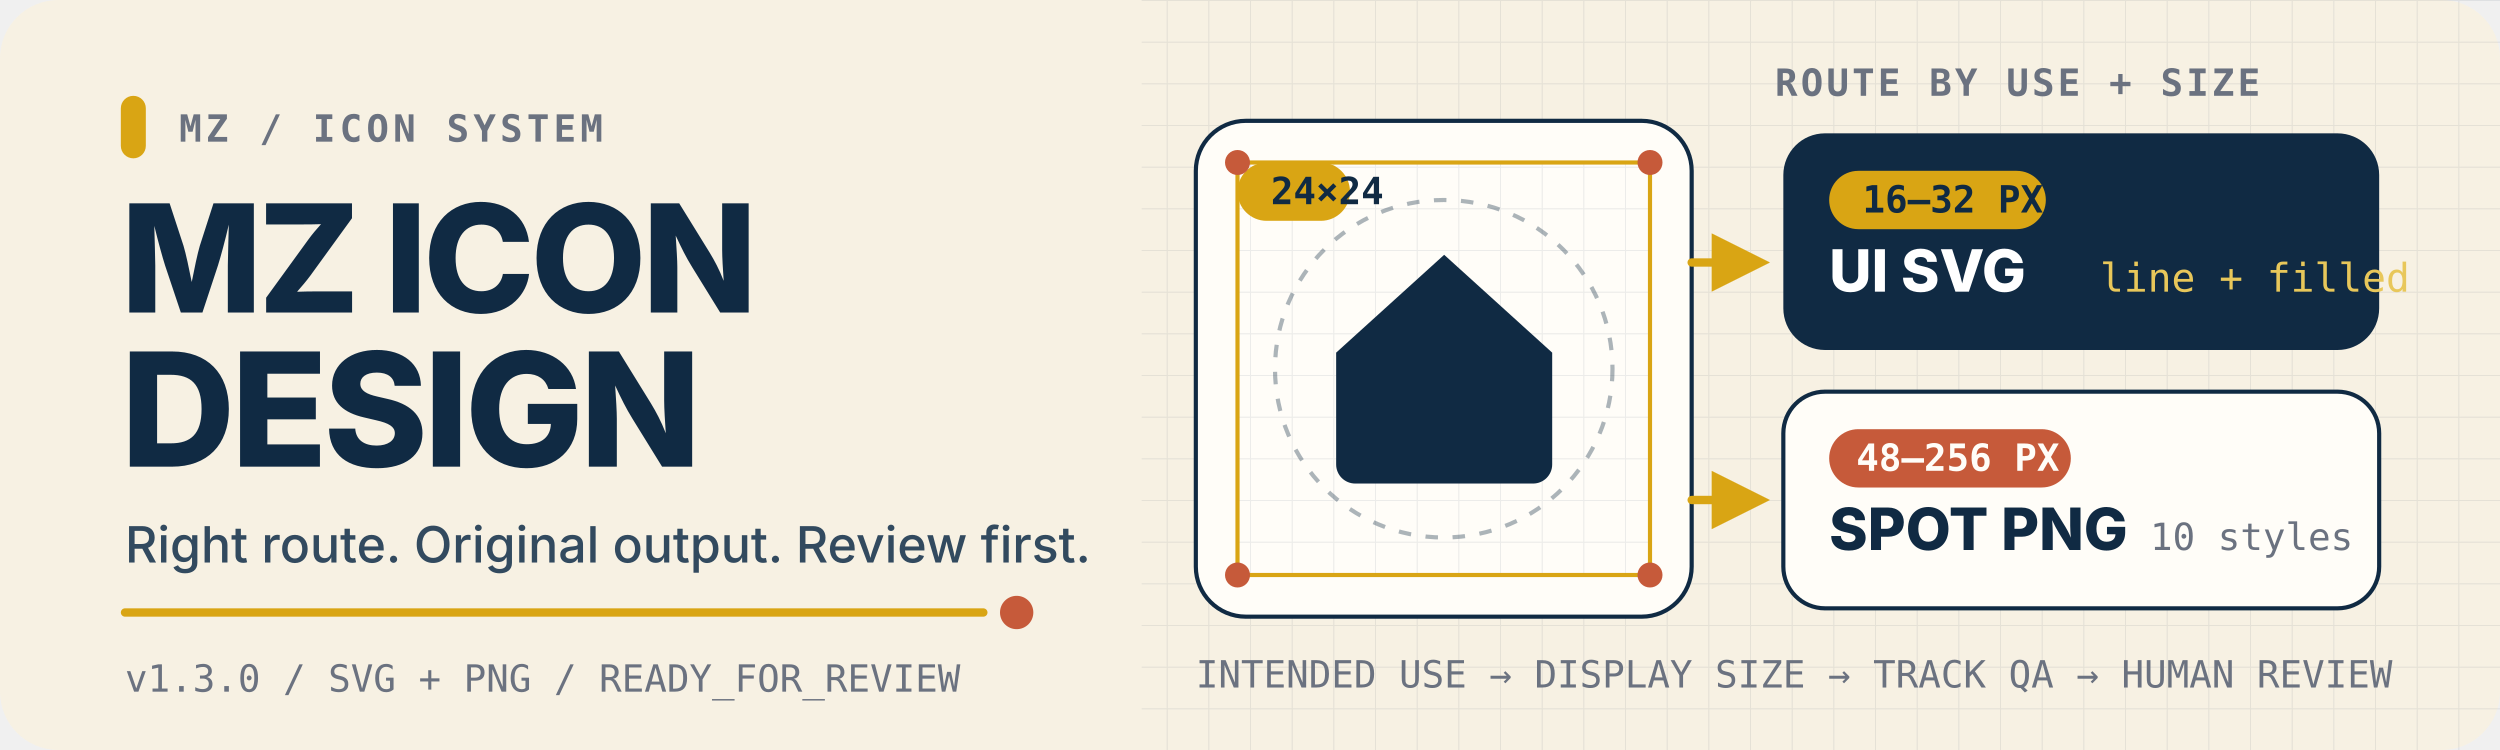
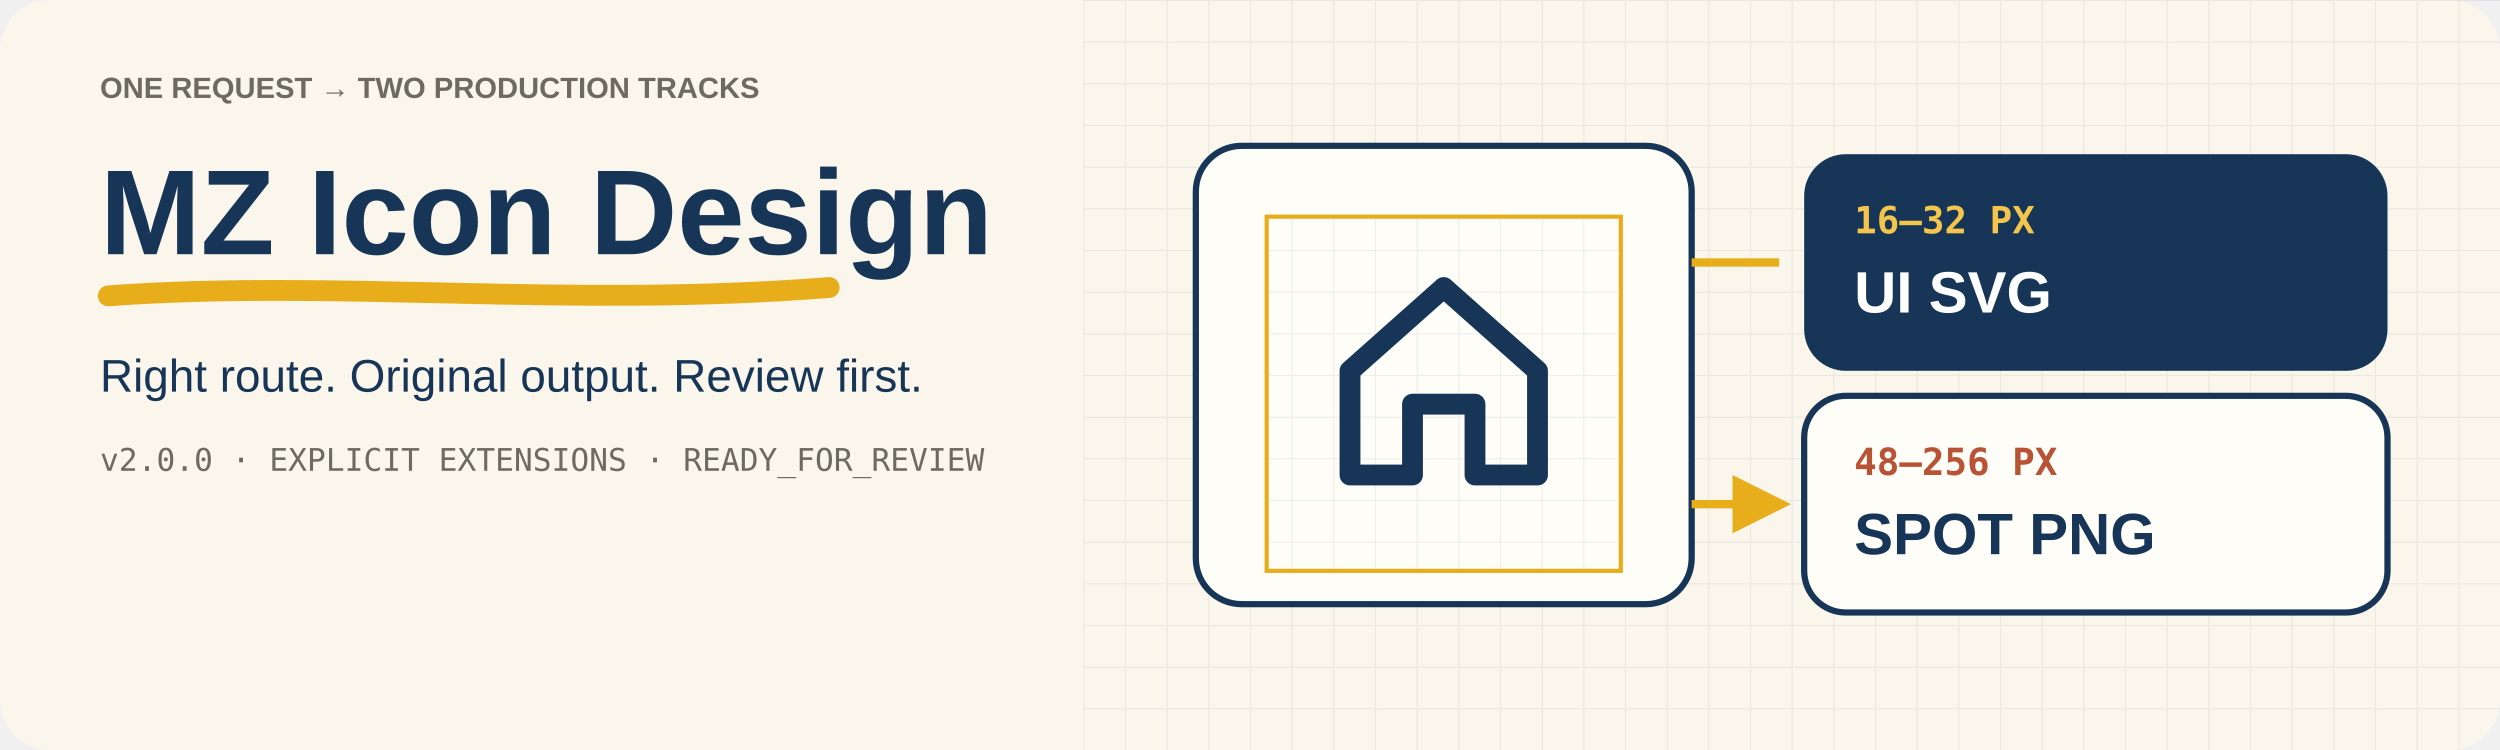
<svg xmlns="http://www.w3.org/2000/svg" width="1200" height="360" viewBox="0 0 1200 360" role="img" aria-labelledby="title desc">
  <defs>
-     <pattern id="micro-grid" width="20" height="20" patternUnits="userSpaceOnUse">
-       <path d="M20 0H0V20" fill="none" stroke="#102A43" stroke-width="1" opacity="0.08" />
+     <pattern id="grid" width="20" height="20" patternUnits="userSpaceOnUse">
+       <path d="M20 0H0V20" fill="none" stroke="#173557" opacity=".08" />
    </pattern>
-     <marker id="route-arrow" viewBox="0 0 10 10" refX="8" refY="5" markerWidth="7" markerHeight="7" orient="auto">
-       <path d="M0 0L10 5L0 10Z" fill="#D9A514" />
+     <marker id="arrow" viewBox="0 0 10 10" refX="8" refY="5" markerWidth="7" markerHeight="7" orient="auto">
+       <path d="M0 0L10 5L0 10Z" fill="#e7ad1a" />
    </marker>
  </defs>
-   <rect width="1200" height="360" rx="28" fill="#F7F1E3" />
-   <rect x="548" y="0" width="652" height="360" fill="url(#micro-grid)" />
-   <g id="title-block" transform="translate(58 46)">
-     <rect x="0" y="0" width="12" height="30" rx="6" fill="#D9A514" />
-     <text x="28" y="22" fill="#6B7280" font-family="ui-monospace, SFMono-Regular, Menlo, monospace" font-size="18" font-weight="700" letter-spacing="2">MZ / ICON SYSTEM</text>
-     <text x="0" y="104" fill="#102A43" font-family="-apple-system, BlinkMacSystemFont, 'Segoe UI', 'PingFang SC', sans-serif" font-size="72" font-weight="800" letter-spacing="-2">MZ ICON</text>
-     <text x="0" y="178" fill="#102A43" font-family="-apple-system, BlinkMacSystemFont, 'Segoe UI', 'PingFang SC', sans-serif" font-size="76" font-weight="800" letter-spacing="-2">DESIGN</text>
-     <text x="2" y="224" fill="#324A5F" font-family="-apple-system, BlinkMacSystemFont, 'Segoe UI', 'PingFang SC', sans-serif" font-size="24" font-weight="550">Right route. Original output. Review first.</text>
-     <path d="M2 248H414" stroke="#D9A514" stroke-width="4" stroke-linecap="round" />
-     <circle cx="430" cy="248" r="8" fill="#C65A3A" />
-     <text x="2" y="286" fill="#6B7280" font-family="ui-monospace, SFMono-Regular, Menlo, monospace" font-size="18">v1.3.0  /  SVG + PNG  /  READY_FOR_REVIEW</text>
+   <rect width="1200" height="360" rx="24" fill="#faf6eb" />
+   <rect x="520" width="680" height="360" fill="url(#grid)" />
+   <g font-family="Segoe UI, Arial, sans-serif" fill="#173557">
+     <text x="48" y="47" font-size="14" font-weight="700" fill="#6d6a62">ONE REQUEST → TWO PRODUCTION TRACKS</text>
+     <text x="48" y="122" font-size="58" font-weight="800">MZ Icon Design</text>
+     <path d="M52 142C162 134 272 148 398 138" fill="none" stroke="#e7ad1a" stroke-width="10" stroke-linecap="round" />
+     <text x="48" y="188" font-size="22">Right route. Original output. Review first.</text>
+     <text x="48" y="226" font-family="ui-monospace, monospace" font-size="15" fill="#6d6a62">v2.0.0 · EXPLICIT EXTENSIONS · READY_FOR_REVIEW</text>
  </g>
-   <g id="keyline-specimen">
-     <rect x="574" y="58" width="238" height="238" rx="24" fill="#FFFDF8" stroke="#102A43" stroke-width="2" />
-     <rect x="594" y="78" width="198" height="198" fill="url(#micro-grid)" stroke="#D9A514" stroke-width="2" />
-     <circle cx="693" cy="177" r="81" fill="none" stroke="#102A43" stroke-width="2" stroke-dasharray="6 7" opacity="0.35" />
-     <path d="M3.5 10.7 12 3l8.5 7.7v8.8A1.5 1.5 0 0 1 19 21H5a1.5 1.5 0 0 1-1.5-1.5v-8.8ZM9 21v-6h6v6H9Z" transform="translate(620 104) scale(6.1)" fill="#102A43" />
-     <rect x="594" y="78" width="54" height="28" rx="14" fill="#D9A514" />
-     <text x="610" y="98" fill="#102A43" font-family="ui-monospace, SFMono-Regular, Menlo, monospace" font-size="18" font-weight="800">24×24</text>
-     <circle cx="594" cy="78" r="6" fill="#C65A3A" />
-     <circle cx="792" cy="78" r="6" fill="#C65A3A" />
-     <circle cx="594" cy="276" r="6" fill="#C65A3A" />
-     <circle cx="792" cy="276" r="6" fill="#C65A3A" />
+   <g font-family="Segoe UI, Arial, sans-serif">
+     <rect x="574" y="70" width="238" height="220" rx="22" fill="#fffdf7" stroke="#173557" stroke-width="3" />
+     <rect x="608" y="104" width="170" height="170" fill="url(#grid)" stroke="#e7ad1a" stroke-width="2" />
+     <path d="M648 178l45-40 45 40v50h-30v-34h-30v34h-30z" fill="none" stroke="#173557" stroke-width="10" stroke-linejoin="round" />
+     <path d="M812 126h42M812 242h42" stroke="#e7ad1a" stroke-width="4" marker-end="url(#arrow)" />
+     <rect x="866" y="74" width="280" height="104" rx="20" fill="#173557" />
+     <text x="890" y="112" fill="#f3c54d" font-family="ui-monospace, monospace" font-size="18" font-weight="700">16–32 PX</text>
+     <text x="890" y="150" fill="#fff" font-size="28" font-weight="800">UI SVG</text>
+     <rect x="866" y="190" width="280" height="104" rx="20" fill="#fffdf7" stroke="#173557" stroke-width="3" />
+     <text x="890" y="228" fill="#b95336" font-family="ui-monospace, monospace" font-size="18" font-weight="700">48–256 PX</text>
+     <text x="890" y="266" fill="#173557" font-size="28" font-weight="800">SPOT PNG</text>
  </g>
-   <g id="route-cards">
-     <text x="852" y="46" fill="#6B7280" font-family="ui-monospace, SFMono-Regular, Menlo, monospace" font-size="18" font-weight="700" letter-spacing="1.5">ROUTE BY USE + SIZE</text>
-     <path d="M812 126H844" stroke="#D9A514" stroke-width="4" stroke-linecap="round" marker-end="url(#route-arrow)" />
-     <path d="M812 240H844" stroke="#D9A514" stroke-width="4" stroke-linecap="round" marker-end="url(#route-arrow)" />
-     <rect x="856" y="64" width="286" height="104" rx="20" fill="#102A43" />
-     <rect x="878" y="82" width="104" height="28" rx="14" fill="#D9A514" />
-     <text x="894" y="102" fill="#102A43" font-family="ui-monospace, SFMono-Regular, Menlo, monospace" font-size="18" font-weight="800">16–32 PX</text>
-     <text x="878" y="140" fill="#FFFFFF" font-family="-apple-system, BlinkMacSystemFont, 'Segoe UI', 'PingFang SC', sans-serif" font-size="28" font-weight="800">UI SVG</text>
-     <text x="1008" y="140" fill="#E8C75A" font-family="ui-monospace, SFMono-Regular, Menlo, monospace" font-size="19">line + filled</text>
-     <rect x="856" y="188" width="286" height="104" rx="20" fill="#FFFDF8" stroke="#102A43" stroke-width="2" />
-     <rect x="878" y="206" width="116" height="28" rx="14" fill="#C65A3A" />
-     <text x="891" y="226" fill="#FFFDF8" font-family="ui-monospace, SFMono-Regular, Menlo, monospace" font-size="18" font-weight="800">48–256 PX</text>
-     <text x="878" y="264" fill="#102A43" font-family="-apple-system, BlinkMacSystemFont, 'Segoe UI', 'PingFang SC', sans-serif" font-size="28" font-weight="800">SPOT PNG</text>
-     <text x="1032" y="264" fill="#6B7280" font-family="ui-monospace, SFMono-Regular, Menlo, monospace" font-size="18">10 styles</text>
-   </g>
-   <text x="574" y="330" fill="#6B7280" font-family="ui-monospace, SFMono-Regular, Menlo, monospace" font-size="18">INTENDED USE → DISPLAY SIZE → TRACK QA → HUMAN REVIEW</text>
</svg>
